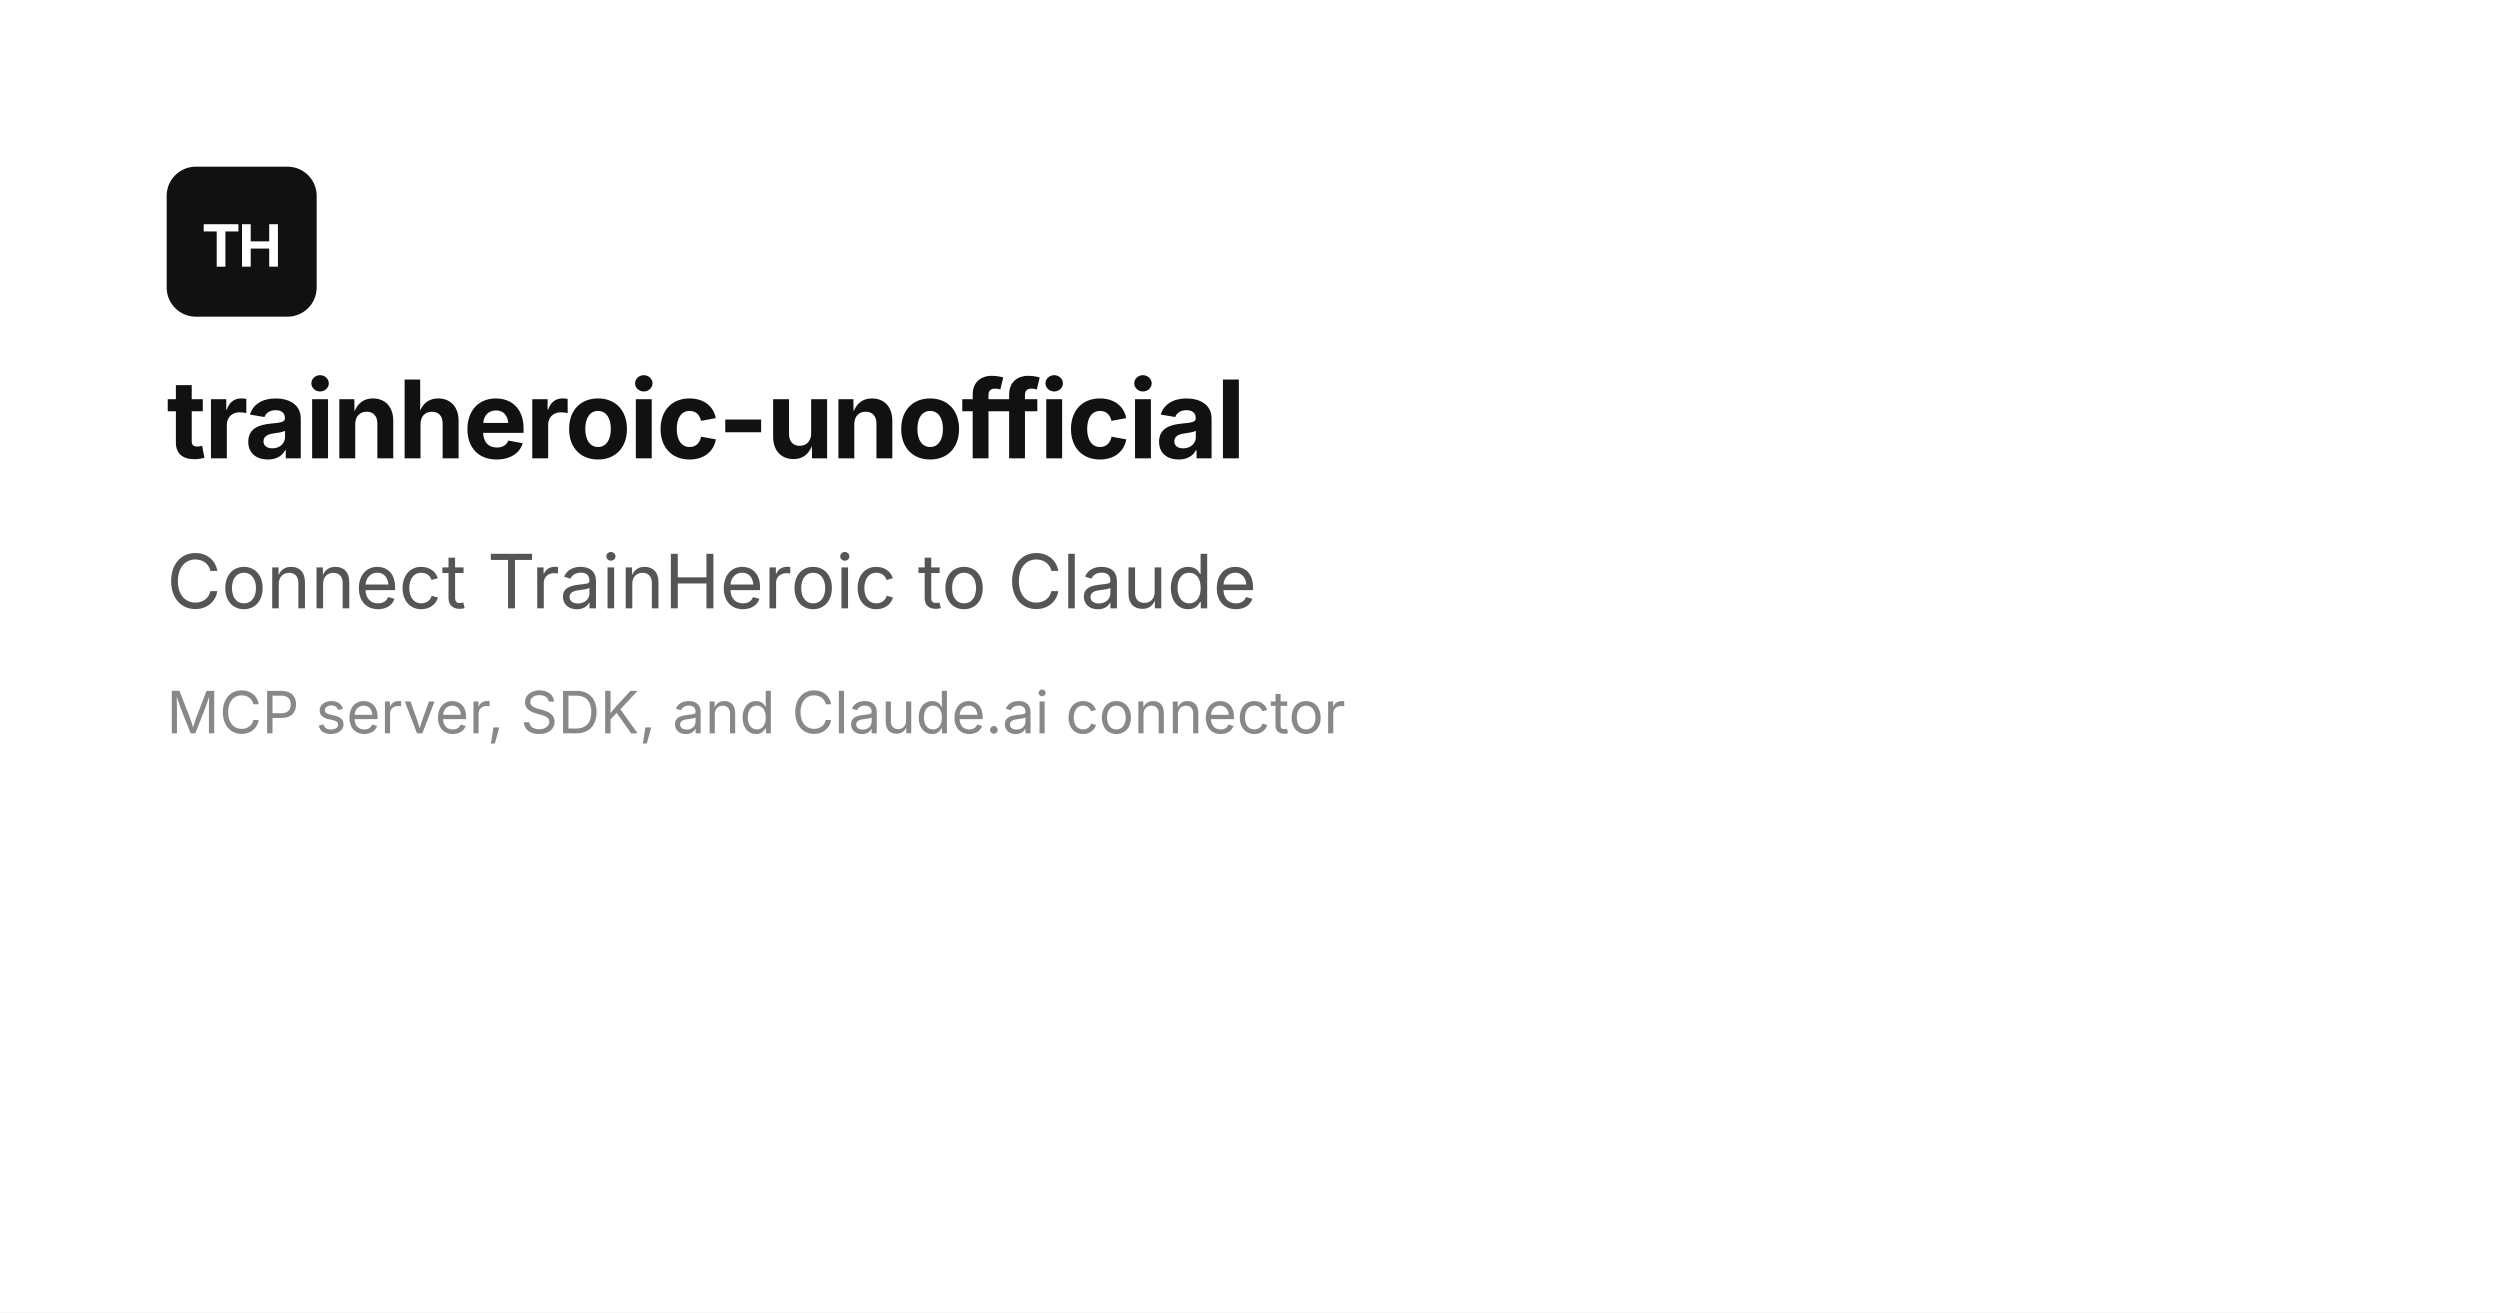
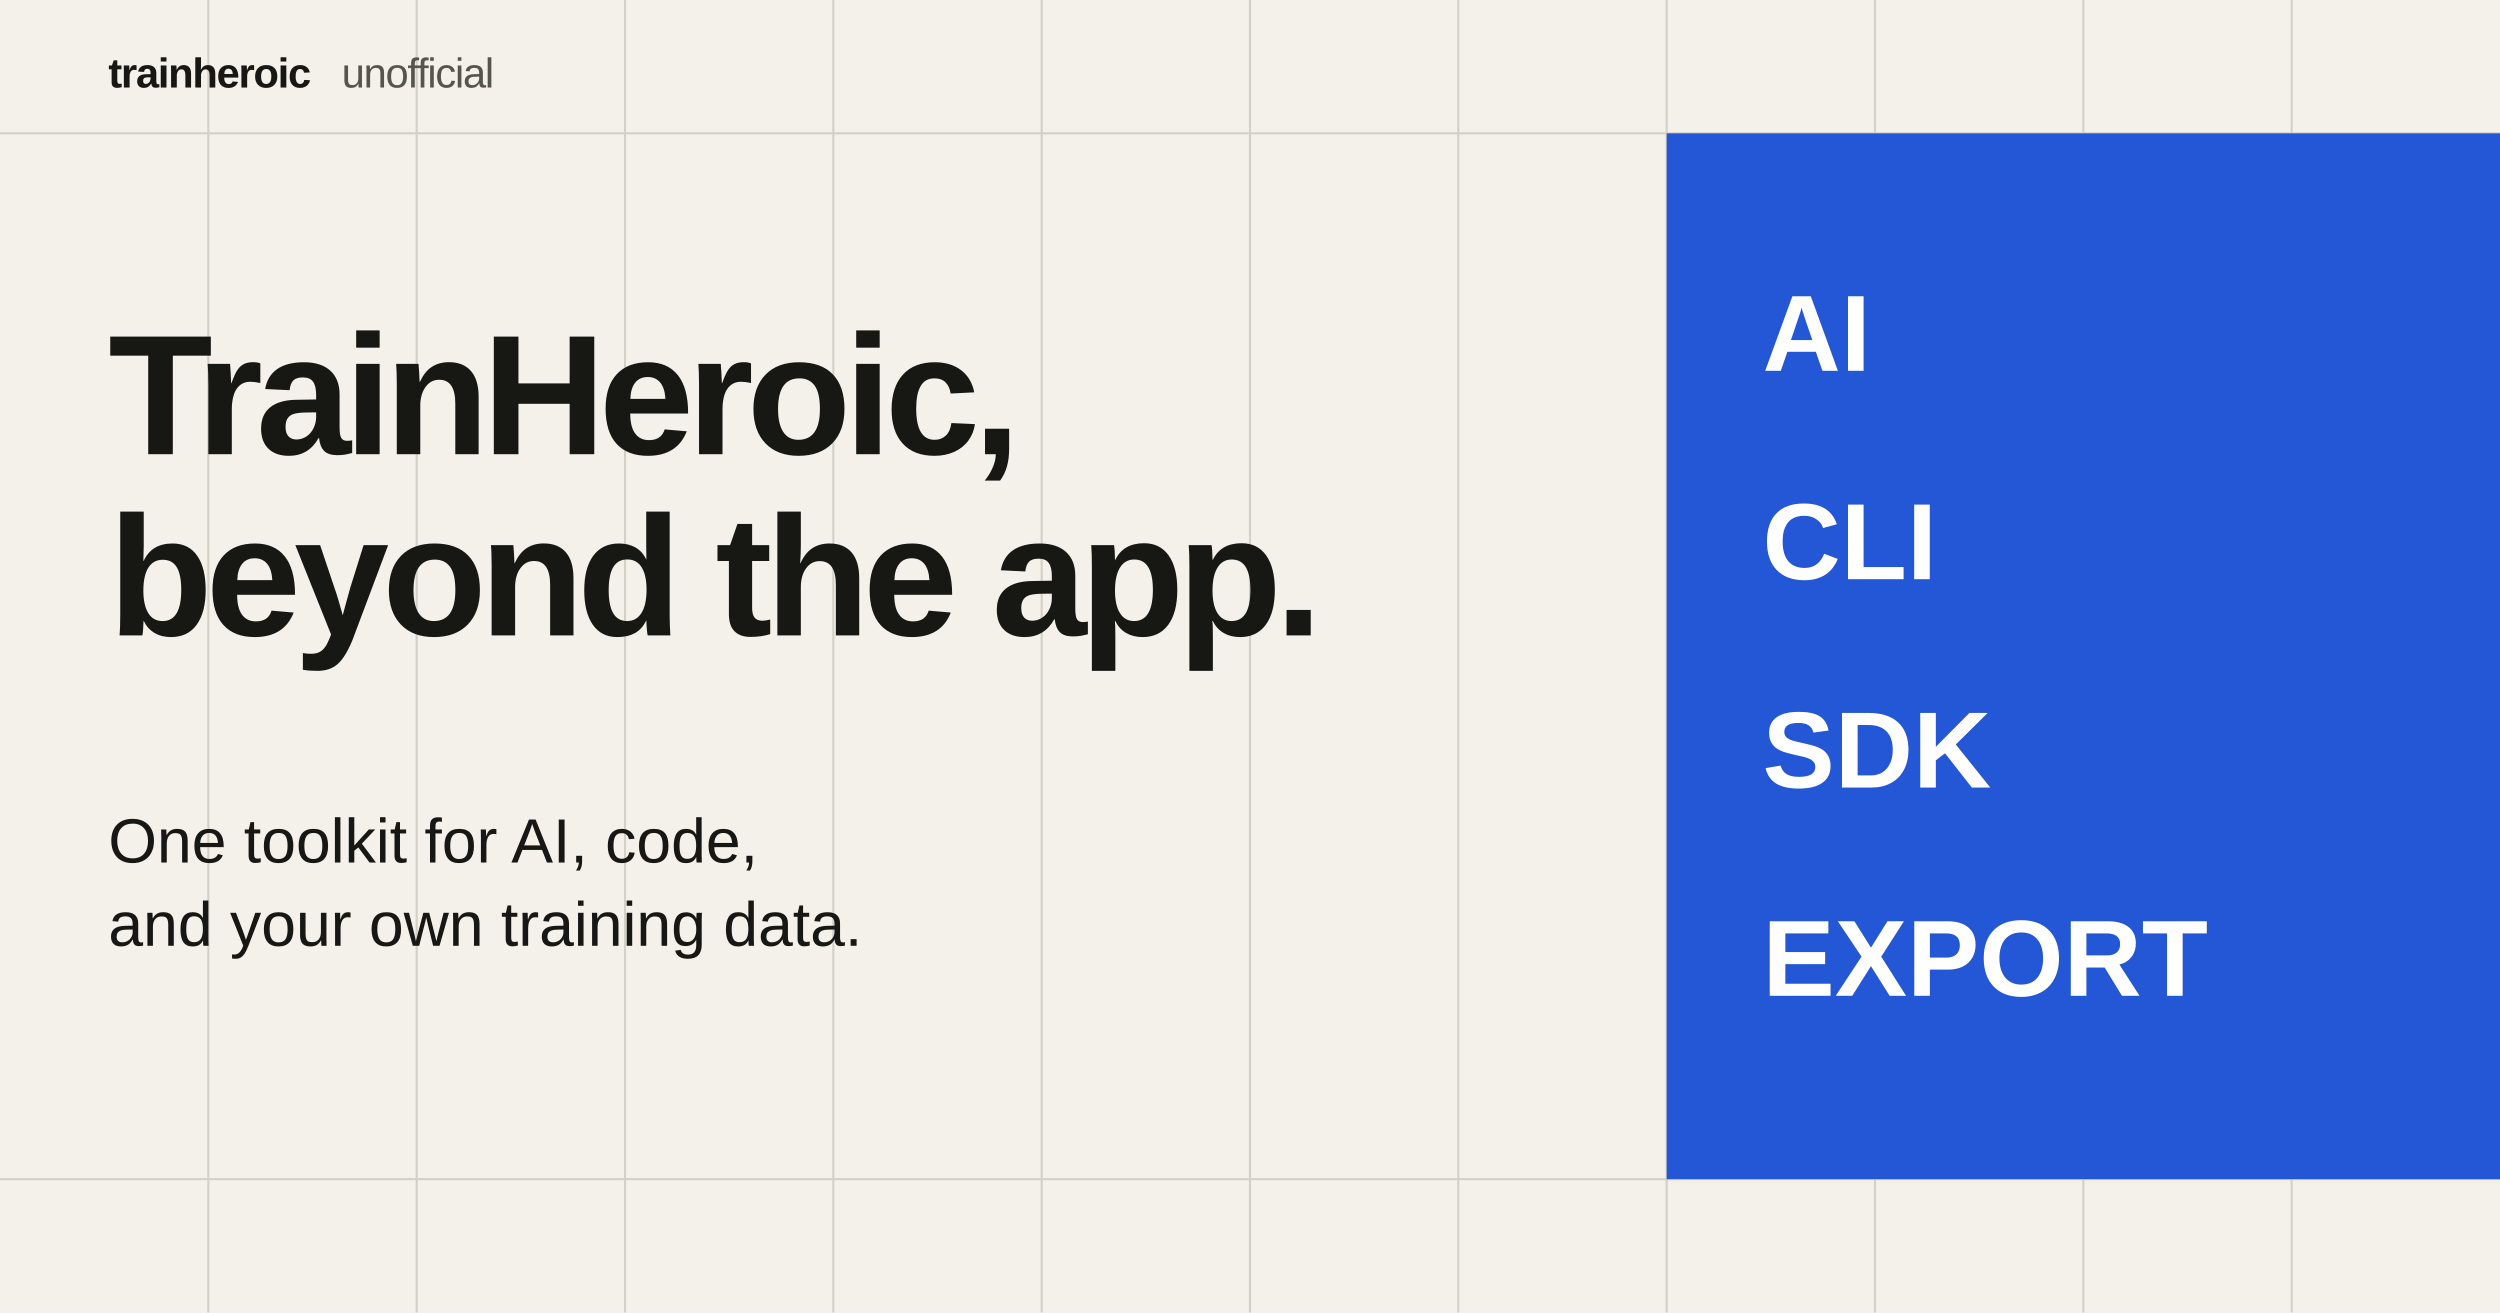
<svg xmlns="http://www.w3.org/2000/svg" width="1200" height="630" viewBox="0 0 1200 630">
-   <rect width="1200" height="630" fill="#ffffff" />
-   <rect x="80" y="80" width="72" height="72" rx="14" fill="#111111" />
-   <text x="116" y="128" text-anchor="middle" font-family="system-ui, -apple-system, sans-serif" font-size="28" font-weight="700" fill="#ffffff" letter-spacing="-0.04em">TH</text>
-   <text x="80" y="220" font-family="system-ui, -apple-system, sans-serif" font-size="52" font-weight="700" fill="#111111" letter-spacing="-0.02em">trainheroic-unofficial</text>
-   <text x="80" y="292" font-family="system-ui, -apple-system, sans-serif" font-size="36" font-weight="400" fill="#555555">Connect TrainHeroic to Claude</text>
-   <text x="80" y="352" font-family="system-ui, -apple-system, sans-serif" font-size="28" font-weight="400" fill="#888888">MCP server, SDK, and Claude.ai connector</text>
+   <rect width="1200" height="630" fill="#f3f1e9" />
+   <g stroke="#d3d0c6" stroke-width="1">
+     <path d="M100 0v630M200 0v630M300 0v630M400 0v630M500 0v630M600 0v630M700 0v630M800 0v630M900 0v630M1000 0v630M1100 0v630" />
+     <path d="M0 64h1200M0 566h1200" />
+   </g>
+   <rect x="800" y="64" width="400" height="502" fill="#2457d6" />
+   <text x="52" y="42" font-family="Arial, sans-serif" font-size="20" font-weight="700" fill="#171714" letter-spacing="-0.03em">trainheroic</text>
+   <text x="164" y="42" font-family="Arial, sans-serif" font-size="20" font-weight="400" fill="#55554f" letter-spacing="-0.03em">unofficial</text>
+   <text x="52" y="218" font-family="Arial, sans-serif" font-size="82" font-weight="700" fill="#171714" letter-spacing="-0.04em">TrainHeroic,</text>
+   <text x="52" y="305" font-family="Arial, sans-serif" font-size="82" font-weight="700" fill="#171714" letter-spacing="-0.04em">beyond the app.</text>
+   <text x="52" y="414" font-family="Arial, sans-serif" font-size="30" font-weight="400" fill="#171714">One toolkit for AI, code,</text>
+   <text x="52" y="454" font-family="Arial, sans-serif" font-size="30" font-weight="400" fill="#171714">and your own training data.</text>
+   <g font-family="Arial, sans-serif" font-size="52" font-weight="700" fill="#ffffff">
+     <text x="846" y="178">AI</text>
+     <text x="846" y="278">CLI</text>
+     <text x="846" y="378">SDK</text>
+     <text x="846" y="478">EXPORT</text>
+   </g>
</svg>
